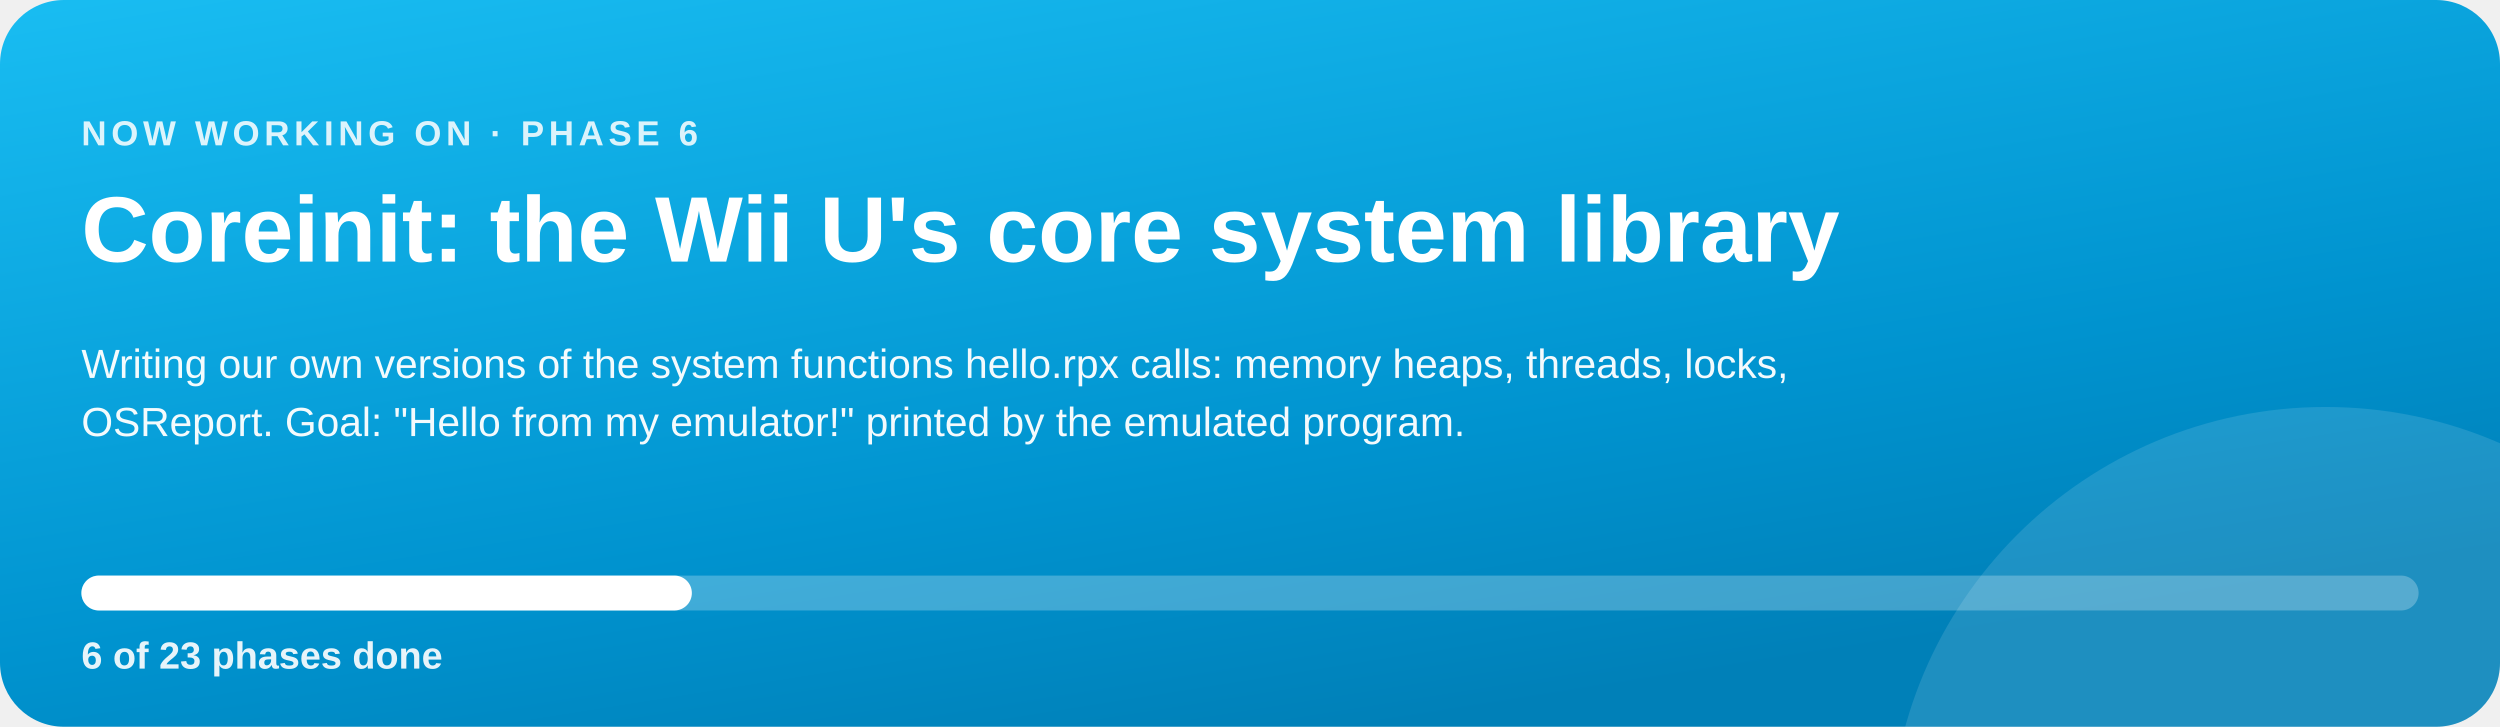
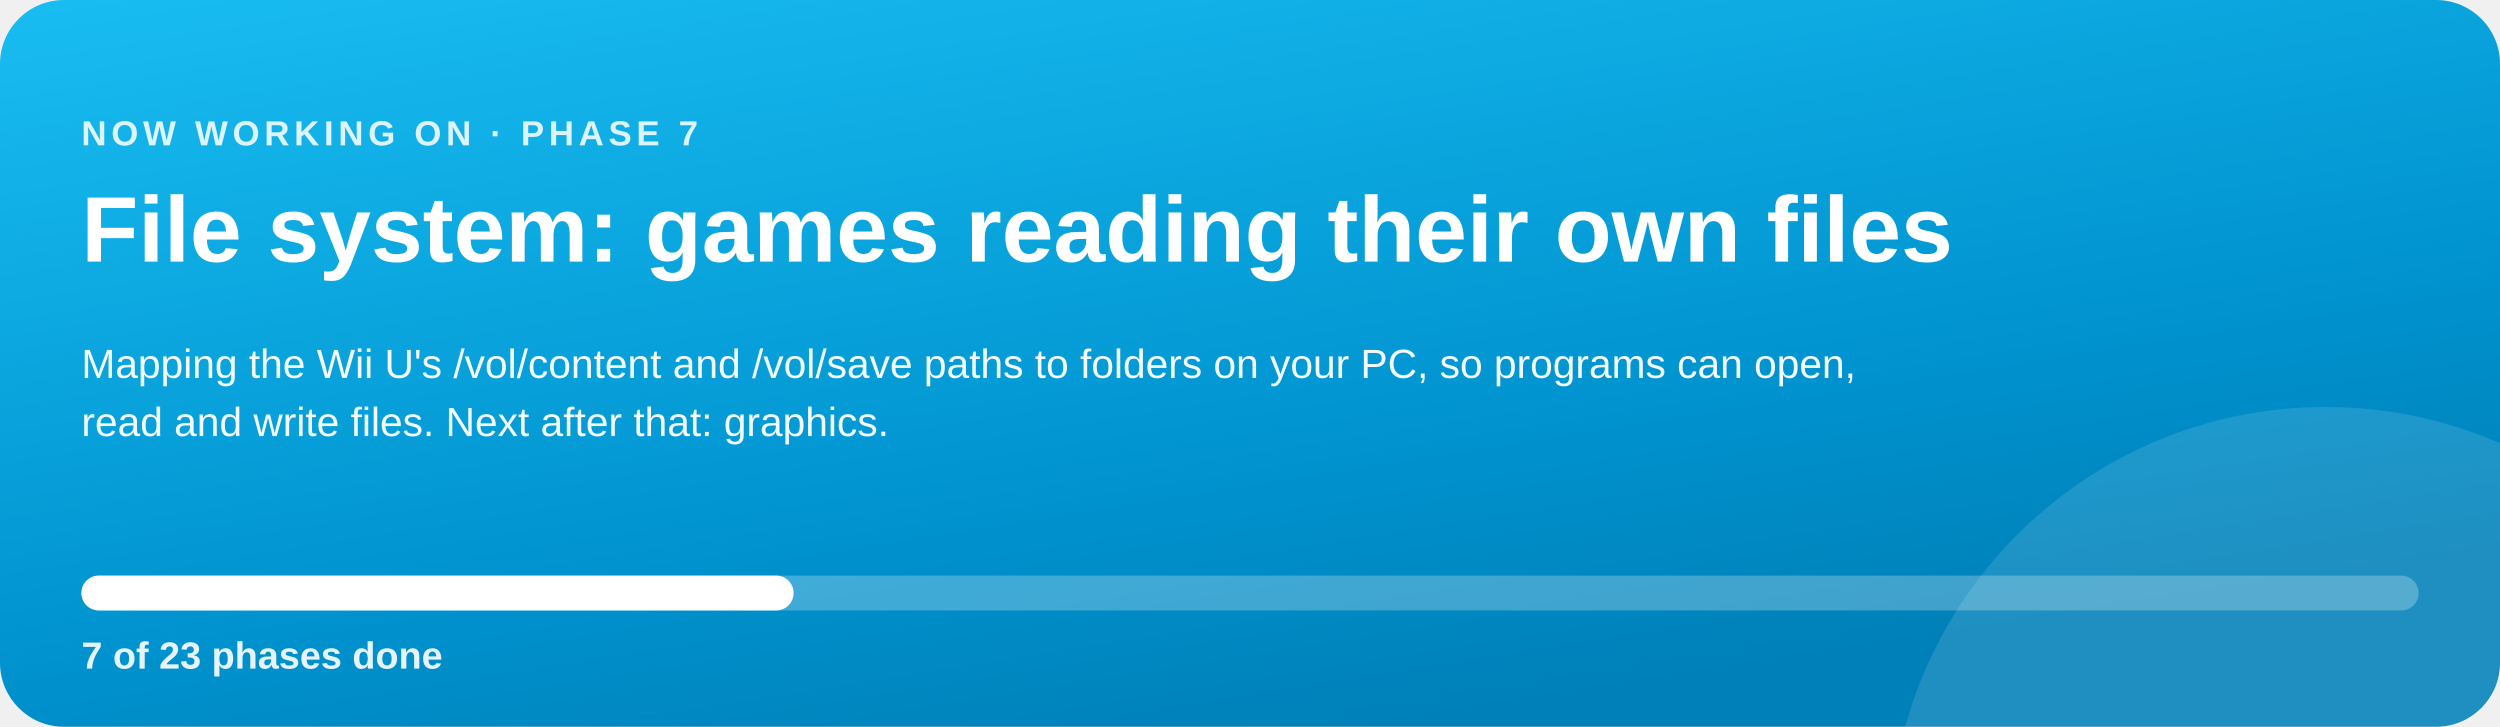
- <svg xmlns="http://www.w3.org/2000/svg" width="860" height="250" viewBox="0 0 860 250" role="img" aria-label="Now working on: Coreinit: the Wii U's core system library">
+ <svg xmlns="http://www.w3.org/2000/svg" width="860" height="250" viewBox="0 0 860 250" role="img" aria-label="Now working on: File system: games reading their own files">
  <defs>
    <linearGradient id="g" x1="0" y1="0" x2="0.55" y2="1">
      <stop offset="0" stop-color="#19bdf2" />
      <stop offset="0.7" stop-color="#0093cf" />
      <stop offset="1" stop-color="#0080b8" />
    </linearGradient>
    <clipPath id="c">
      <rect width="860" height="250" rx="22" />
    </clipPath>
  </defs>
  <g clip-path="url(#c)">
    <rect width="860" height="250" fill="url(#g)" />
    <circle cx="800" cy="290" r="150" fill="#ffffff" fill-opacity="0.12" />
  </g>
-   <text x="28" y="50" font-family="Nunito, 'Segoe UI', 'Helvetica Neue', Arial, sans-serif" font-size="12" font-weight="700" letter-spacing="1.6" fill="#ffffff" fill-opacity="0.85">NOW WORKING ON · PHASE 6</text>
-   <text x="28" y="90" font-family="'M PLUS Rounded 1c', Nunito, 'Segoe UI', 'Helvetica Neue', Arial, sans-serif" font-size="32" font-weight="800" fill="#ffffff">Coreinit: the Wii U's core system library</text>
-   <text x="28" y="130" font-family="Nunito, 'Segoe UI', 'Helvetica Neue', Arial, sans-serif" font-size="14" fill="#ffffff" fill-opacity="0.95">Writing our own versions of the system functions hello.rpx calls: memory heaps, threads, locks,</text>
-   <text x="28" y="150" font-family="Nunito, 'Segoe UI', 'Helvetica Neue', Arial, sans-serif" font-size="14" fill="#ffffff" fill-opacity="0.95">OSReport. Goal: "Hello from my emulator!" printed by the emulated program.</text>
+   <text x="28" y="50" font-family="Nunito, 'Segoe UI', 'Helvetica Neue', Arial, sans-serif" font-size="12" font-weight="700" letter-spacing="1.6" fill="#ffffff" fill-opacity="0.85">NOW WORKING ON · PHASE 7</text>
+   <text x="28" y="90" font-family="'M PLUS Rounded 1c', Nunito, 'Segoe UI', 'Helvetica Neue', Arial, sans-serif" font-size="32" font-weight="800" fill="#ffffff">File system: games reading their own files</text>
+   <text x="28" y="130" font-family="Nunito, 'Segoe UI', 'Helvetica Neue', Arial, sans-serif" font-size="14" fill="#ffffff" fill-opacity="0.95">Mapping the Wii U's /vol/content and /vol/save paths to folders on your PC, so programs can open,</text>
+   <text x="28" y="150" font-family="Nunito, 'Segoe UI', 'Helvetica Neue', Arial, sans-serif" font-size="14" fill="#ffffff" fill-opacity="0.95">read and write files. Next after that: graphics.</text>
  <rect x="28" y="198" width="804" height="12" rx="6" fill="#ffffff" fill-opacity="0.25" />
-   <rect x="28" y="198" width="210" height="12" rx="6" fill="#ffffff" />
-   <text x="28" y="230" font-family="Nunito, 'Segoe UI', 'Helvetica Neue', Arial, sans-serif" font-size="13" font-weight="700" fill="#ffffff" fill-opacity="0.9">6 of 23 phases done</text>
+   <rect x="28" y="198" width="245" height="12" rx="6" fill="#ffffff" />
+   <text x="28" y="230" font-family="Nunito, 'Segoe UI', 'Helvetica Neue', Arial, sans-serif" font-size="13" font-weight="700" fill="#ffffff" fill-opacity="0.9">7 of 23 phases done</text>
</svg>
